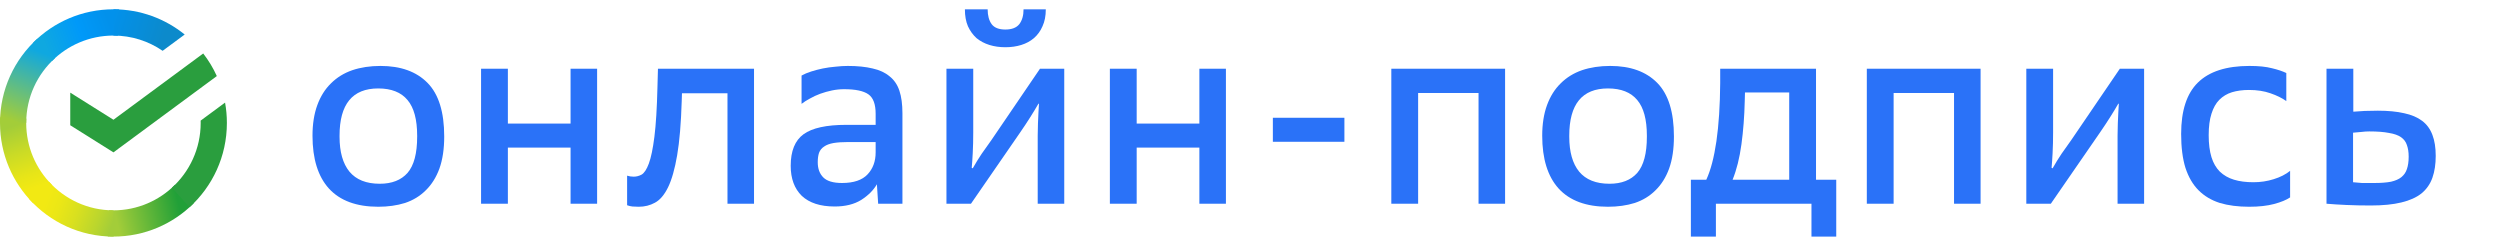
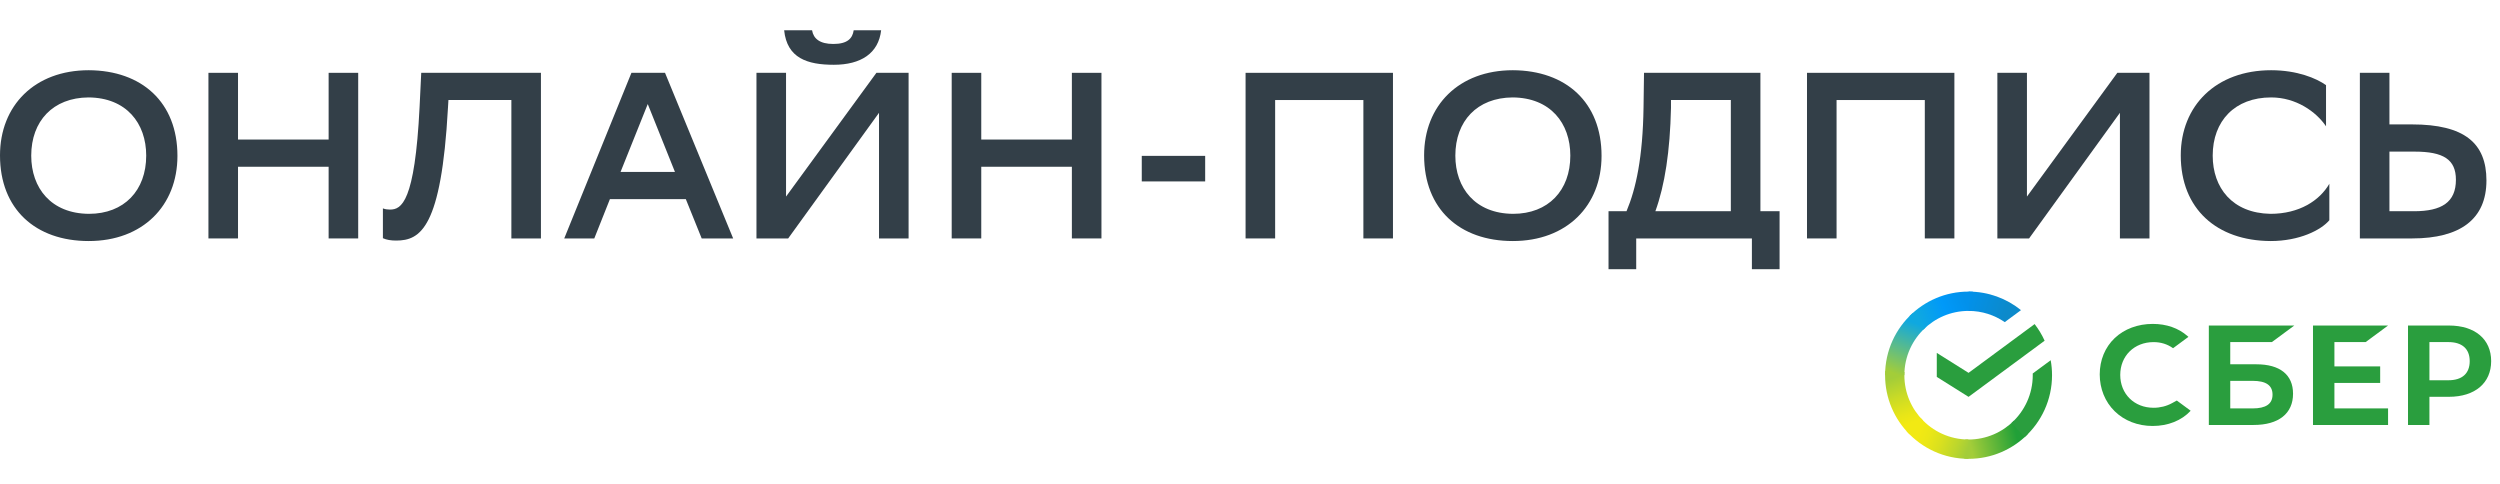
- <svg xmlns="http://www.w3.org/2000/svg" width="264" height="25" viewBox="0 0 264 25" fill="none">
-   <path d="M21.46 5.647C22.026 6.379 22.51 7.179 22.896 8.033L11.98 16.09L7.419 13.227V9.782L11.98 12.646L21.46 5.647Z" fill="#2A9E3E" />
-   <path d="M2.767 12.984C2.767 12.829 2.771 12.675 2.779 12.522L0.015 12.384C0.006 12.583 0 12.783 0 12.984C0 16.297 1.341 19.297 3.509 21.469L5.469 19.506C3.8 17.835 2.767 15.528 2.767 12.984Z" fill="url(#paint0_linear_3_484)" />
-   <path d="M11.979 3.756C12.133 3.756 12.286 3.761 12.439 3.768L12.577 0.998C12.379 0.989 12.179 0.983 11.979 0.983C8.67 0.983 5.675 2.326 3.507 4.498L5.467 6.461C7.135 4.79 9.439 3.756 11.979 3.756Z" fill="url(#paint1_linear_3_484)" />
-   <path d="M11.979 22.212C11.825 22.212 11.672 22.208 11.519 22.2L11.381 24.968C11.579 24.978 11.779 24.983 11.979 24.983C15.288 24.983 18.283 23.64 20.451 21.468L18.491 19.505C16.823 21.176 14.519 22.212 11.979 22.212Z" fill="url(#paint2_linear_3_484)" />
-   <path d="M17.174 5.366L19.504 3.646C17.447 1.982 14.83 0.983 11.98 0.983V3.756C13.906 3.756 15.694 4.35 17.174 5.366Z" fill="url(#paint3_linear_3_484)" />
-   <path d="M23.959 12.984C23.959 12.25 23.893 11.531 23.767 10.834L21.188 12.737C21.191 12.819 21.192 12.901 21.192 12.984C21.192 15.693 20.02 18.133 18.157 19.823L20.016 21.882C22.438 19.687 23.959 16.513 23.959 12.984Z" fill="#2A9E3E" />
-   <path d="M11.98 22.212C9.275 22.212 6.839 21.038 5.152 19.172L3.097 21.034C5.289 23.459 8.457 24.983 11.98 24.983V22.212Z" fill="url(#paint4_linear_3_484)" />
-   <path d="M5.802 6.144L3.943 4.085C1.521 6.281 0 9.454 0 12.983H2.768C2.767 10.274 3.939 7.834 5.802 6.144Z" fill="url(#paint5_linear_3_484)" />
-   <path d="M33 14.332C33 13.104 33.169 12.027 33.507 11.101C33.845 10.176 34.326 9.411 34.949 8.805C35.572 8.183 36.319 7.72 37.191 7.417C38.081 7.115 39.078 6.963 40.181 6.963C42.317 6.963 43.972 7.56 45.147 8.752C46.322 9.944 46.909 11.831 46.909 14.412C46.909 15.729 46.74 16.859 46.402 17.802C46.063 18.728 45.583 19.493 44.96 20.098C44.355 20.703 43.625 21.148 42.771 21.433C41.917 21.7 40.973 21.833 39.941 21.833C37.645 21.833 35.91 21.192 34.735 19.911C33.578 18.63 33 16.77 33 14.332ZM35.856 14.438C35.856 16.04 36.204 17.268 36.898 18.122C37.61 18.977 38.677 19.404 40.101 19.404C41.383 19.404 42.361 19.021 43.038 18.256C43.714 17.473 44.052 16.2 44.052 14.438V14.332C44.052 12.623 43.714 11.368 43.038 10.567C42.361 9.749 41.329 9.339 39.941 9.339C37.218 9.339 35.856 11.003 35.856 14.332V14.438Z" fill="#2A72F8" />
-   <path d="M50.801 7.257H53.631V13.05H60.252V7.257H63.055V21.513H60.252V15.586H53.631V21.513H50.801V7.257Z" fill="#2A72F8" />
-   <path d="M66.223 18.55C66.437 18.621 66.668 18.656 66.917 18.656C67.202 18.656 67.478 18.585 67.745 18.443C68.03 18.283 68.288 17.891 68.519 17.268C68.75 16.645 68.946 15.702 69.106 14.438C69.266 13.175 69.373 11.431 69.427 9.206L69.48 7.257H79.625V21.513H76.822V9.847H72.016L71.99 10.674C71.918 13.023 71.758 14.928 71.509 16.387C71.26 17.847 70.939 18.977 70.548 19.778C70.156 20.578 69.694 21.121 69.16 21.406C68.644 21.691 68.074 21.833 67.451 21.833C67.202 21.833 66.98 21.824 66.784 21.806C66.606 21.789 66.419 21.744 66.223 21.673V18.55Z" fill="#2A72F8" />
-   <path d="M92.601 19.457C92.245 20.08 91.693 20.632 90.946 21.112C90.198 21.575 89.264 21.806 88.143 21.806C86.63 21.806 85.473 21.433 84.672 20.685C83.889 19.92 83.498 18.861 83.498 17.508C83.498 15.942 83.951 14.83 84.859 14.171C85.767 13.513 87.271 13.184 89.371 13.184H92.468V12.009C92.468 10.995 92.21 10.309 91.693 9.953C91.177 9.597 90.323 9.419 89.13 9.419C88.703 9.419 88.276 9.464 87.849 9.553C87.422 9.642 87.013 9.758 86.621 9.9C86.23 10.042 85.865 10.211 85.526 10.407C85.188 10.585 84.895 10.772 84.645 10.968V7.978C84.93 7.818 85.268 7.675 85.66 7.551C86.052 7.426 86.461 7.319 86.888 7.23C87.333 7.141 87.778 7.079 88.223 7.043C88.686 6.99 89.122 6.963 89.531 6.963C90.545 6.963 91.418 7.052 92.147 7.23C92.877 7.391 93.473 7.666 93.936 8.058C94.416 8.432 94.763 8.939 94.977 9.58C95.191 10.22 95.297 11.012 95.297 11.956V21.513H92.734L92.601 19.457ZM86.354 17.135C86.354 17.811 86.55 18.345 86.941 18.736C87.333 19.128 87.991 19.324 88.917 19.324C90.145 19.324 91.044 19.021 91.613 18.416C92.183 17.811 92.468 17.037 92.468 16.093V14.999H89.584C88.961 14.999 88.436 15.035 88.009 15.106C87.6 15.177 87.271 15.302 87.022 15.479C86.772 15.64 86.594 15.862 86.487 16.147C86.399 16.414 86.354 16.743 86.354 17.135Z" fill="#2A72F8" />
-   <path d="M99.945 7.257H102.774V14.011C102.774 14.759 102.757 15.479 102.721 16.174C102.685 16.85 102.65 17.366 102.614 17.722L102.721 17.775C103.024 17.241 103.335 16.734 103.655 16.254C103.994 15.773 104.341 15.284 104.697 14.785L109.822 7.257H112.385V21.513H109.582V15.693C109.582 15.248 109.582 14.794 109.582 14.332C109.6 13.869 109.609 13.433 109.609 13.023C109.626 12.596 109.644 12.205 109.662 11.849C109.68 11.493 109.698 11.199 109.715 10.968L109.662 10.941C109.431 11.351 109.146 11.822 108.808 12.356C108.47 12.89 108.123 13.415 107.767 13.931L102.534 21.513H99.945V7.257ZM104.296 0.983C104.296 1.642 104.438 2.167 104.723 2.558C105.008 2.932 105.489 3.119 106.165 3.119C106.841 3.119 107.331 2.932 107.633 2.558C107.936 2.167 108.087 1.642 108.087 0.983H110.436C110.436 1.677 110.321 2.274 110.089 2.772C109.876 3.27 109.573 3.689 109.182 4.027C108.808 4.347 108.363 4.587 107.847 4.748C107.331 4.908 106.77 4.988 106.165 4.988C105.56 4.988 104.999 4.908 104.483 4.748C103.967 4.587 103.513 4.347 103.121 4.027C102.748 3.689 102.445 3.27 102.214 2.772C102 2.274 101.893 1.677 101.893 0.983H104.296Z" fill="#2A72F8" />
-   <path d="M117.203 7.257H120.033V13.05H126.654V7.257H129.457V21.513H126.654V15.586H120.033V21.513H117.203V7.257Z" fill="#2A72F8" />
-   <path d="M134.414 12.436H141.969V14.972H134.414V12.436Z" fill="#2A72F8" />
-   <path d="M146.924 7.257H158.937V21.513H156.134V9.82H149.754V21.513H146.924V7.257Z" fill="#2A72F8" />
-   <path d="M162.858 14.332C162.858 13.104 163.027 12.027 163.365 11.101C163.703 10.176 164.184 9.411 164.807 8.805C165.43 8.183 166.177 7.72 167.049 7.417C167.939 7.115 168.936 6.963 170.039 6.963C172.175 6.963 173.83 7.56 175.005 8.752C176.179 9.944 176.767 11.831 176.767 14.412C176.767 15.729 176.598 16.859 176.259 17.802C175.921 18.728 175.441 19.493 174.818 20.098C174.213 20.703 173.483 21.148 172.629 21.433C171.774 21.7 170.831 21.833 169.799 21.833C167.503 21.833 165.768 21.192 164.593 19.911C163.436 18.63 162.858 16.77 162.858 14.332ZM165.714 14.438C165.714 16.04 166.061 17.268 166.755 18.122C167.467 18.977 168.535 19.404 169.959 19.404C171.24 19.404 172.219 19.021 172.896 18.256C173.572 17.473 173.91 16.2 173.91 14.438V14.332C173.91 12.623 173.572 11.368 172.896 10.567C172.219 9.749 171.187 9.339 169.799 9.339C167.076 9.339 165.714 11.003 165.714 14.332V14.438Z" fill="#2A72F8" />
-   <path d="M178.557 18.977H180.185C180.648 17.98 181.004 16.627 181.253 14.919C181.502 13.193 181.635 11.146 181.653 8.779V7.257H191.771V18.977H193.907V24.983H191.291V21.513H181.199V24.983H178.557V18.977ZM188.941 9.766H184.27L184.243 10.728C184.207 12.294 184.092 13.798 183.896 15.239C183.7 16.681 183.389 17.927 182.961 18.977H188.941V9.766Z" fill="#2A72F8" />
-   <path d="M197.136 7.257H209.149V21.513H206.346V9.82H199.966V21.513H197.136V7.257Z" fill="#2A72F8" />
-   <path d="M213.978 7.257H216.807V14.011C216.807 14.759 216.79 15.479 216.754 16.174C216.718 16.85 216.683 17.366 216.647 17.722L216.754 17.775C217.056 17.241 217.368 16.734 217.688 16.254C218.026 15.773 218.374 15.284 218.729 14.785L223.855 7.257H226.418V21.513H223.615V15.693C223.615 15.248 223.615 14.794 223.615 14.332C223.633 13.869 223.642 13.433 223.642 13.023C223.659 12.596 223.677 12.205 223.695 11.849C223.713 11.493 223.731 11.199 223.748 10.968L223.695 10.941C223.464 11.351 223.179 11.822 222.841 12.356C222.503 12.89 222.155 13.415 221.8 13.931L216.567 21.513H213.978V7.257Z" fill="#2A72F8" />
-   <path d="M241.434 10.674C240.989 10.354 240.429 10.078 239.752 9.847C239.094 9.615 238.338 9.5 237.483 9.5C236.825 9.5 236.229 9.58 235.695 9.74C235.178 9.9 234.733 10.167 234.36 10.541C234.004 10.897 233.728 11.386 233.532 12.009C233.336 12.614 233.238 13.37 233.238 14.278C233.238 15.186 233.336 15.96 233.532 16.601C233.728 17.224 234.022 17.731 234.413 18.122C234.822 18.514 235.321 18.799 235.908 18.977C236.495 19.155 237.181 19.244 237.964 19.244C238.711 19.244 239.423 19.137 240.099 18.923C240.794 18.71 241.372 18.416 241.835 18.042V20.846C241.443 21.112 240.883 21.344 240.153 21.54C239.423 21.735 238.542 21.833 237.51 21.833C236.335 21.833 235.303 21.7 234.413 21.433C233.523 21.148 232.776 20.703 232.171 20.098C231.566 19.493 231.103 18.701 230.782 17.722C230.48 16.743 230.329 15.551 230.329 14.145C230.329 11.689 230.916 9.882 232.091 8.725C233.283 7.551 235.098 6.963 237.537 6.963C238.515 6.963 239.307 7.043 239.913 7.204C240.518 7.346 241.025 7.515 241.434 7.711V10.674Z" fill="#2A72F8" />
-   <path d="M245.679 7.257H248.509V11.795C248.919 11.76 249.319 11.733 249.711 11.715C250.12 11.697 250.583 11.689 251.099 11.689C252.184 11.689 253.11 11.778 253.875 11.956C254.64 12.116 255.272 12.383 255.771 12.757C256.269 13.13 256.634 13.629 256.865 14.252C257.097 14.857 257.212 15.595 257.212 16.467C257.212 17.339 257.097 18.105 256.865 18.763C256.634 19.422 256.251 19.973 255.717 20.418C255.183 20.846 254.471 21.166 253.582 21.379C252.709 21.593 251.633 21.7 250.351 21.7C249.444 21.7 248.589 21.682 247.788 21.646C246.988 21.611 246.285 21.566 245.679 21.513V7.257ZM248.483 19.244C248.803 19.279 249.114 19.306 249.417 19.324C249.737 19.324 250.182 19.324 250.752 19.324C251.446 19.324 252.024 19.279 252.487 19.19C252.95 19.084 253.315 18.923 253.582 18.71C253.866 18.478 254.062 18.194 254.169 17.855C254.293 17.5 254.356 17.064 254.356 16.547C254.356 16.067 254.293 15.658 254.169 15.319C254.062 14.981 253.857 14.705 253.555 14.492C253.252 14.278 252.825 14.127 252.273 14.038C251.739 13.931 251.045 13.878 250.191 13.878C249.924 13.878 249.657 13.896 249.39 13.931C249.123 13.949 248.821 13.976 248.483 14.011V19.244Z" fill="#2A72F8" />
+ <svg xmlns="http://www.w3.org/2000/svg" width="248" height="48" viewBox="0 0 248 48" fill="none">
+   <path d="M0 15.415C0 20.743 3.52 23.911 8.801 23.911C14.152 23.911 17.602 20.414 17.602 15.462C17.602 10.158 14.081 6.99 8.801 6.966C3.45 6.966 0 10.463 0 15.415ZM3.098 15.439C3.098 12.012 5.257 9.689 8.777 9.665C12.533 9.689 14.504 12.223 14.504 15.439C14.504 18.889 12.321 21.212 8.824 21.212C5.069 21.189 3.098 18.654 3.098 15.439Z" fill="#333F48" />
+   <path d="M32.6 23.653H35.533V7.224H32.6V13.843H23.611V7.224H20.677V23.653H23.611V16.542H32.6V23.653Z" fill="#333F48" />
+   <path d="M50.728 23.653H53.661V7.224H41.786L41.622 10.627C41.153 20.085 39.815 20.79 38.688 20.79C38.477 20.79 38.219 20.766 37.984 20.672V23.629C38.336 23.794 38.782 23.864 39.298 23.864C41.692 23.864 43.781 22.644 44.438 10.698L44.485 9.923H50.728V23.653Z" fill="#333F48" />
+   <path d="M65.97 7.224H62.638L55.972 23.653H58.953L60.502 19.757H68.035L69.608 23.653H72.729L65.97 7.224ZM61.558 17.058L64.257 10.322L66.956 17.058H61.558Z" fill="#333F48" />
+   <path d="M77.975 7.224H75.041V23.653H78.186L87.198 11.191V23.653H90.132V7.224H86.94L77.975 19.499V7.224ZM84.687 3C84.57 3.821 84.053 4.361 82.669 4.361C81.331 4.361 80.697 3.845 80.556 3H77.787C78.069 5.769 80.087 6.426 82.716 6.426C85.391 6.426 87.151 5.3 87.409 3H84.687Z" fill="#333F48" />
+   <path d="M106.33 23.653H109.264V7.224H106.33V13.843H97.341V7.224H94.408V23.653H97.341V16.542H106.33V23.653Z" fill="#333F48" />
+   <path d="M113.263 17.997H119.553V15.462H113.263V17.997Z" fill="#333F48" />
+   <path d="M135.248 23.653H138.182V7.224H123.561V23.653H126.494V9.923H135.248V23.653Z" fill="#333F48" />
+   <path d="M141.272 15.415C141.272 20.743 144.793 23.911 150.073 23.911C155.424 23.911 158.874 20.414 158.874 15.462C158.874 10.158 155.354 6.99 150.073 6.966C144.722 6.966 141.272 10.463 141.272 15.415ZM144.37 15.439C144.37 12.012 146.529 9.689 150.05 9.665C153.805 9.689 155.776 12.223 155.776 15.439C155.776 18.889 153.594 21.212 150.097 21.212C146.342 21.189 144.37 18.654 144.37 15.439Z" fill="#333F48" />
+   <path d="M159.566 20.954V26.704H162.312V23.653H173.788V26.704H176.534V20.954H174.633V7.224H163.086L163.039 10.627C162.969 15.626 162.288 18.724 161.35 20.954H159.566ZM165.762 10.698V9.923H171.699V20.954H164.213C165.152 18.372 165.668 14.993 165.762 10.698Z" fill="#333F48" />
+   <path d="M190.941 23.653H193.875V7.224H179.254V23.653H182.187V9.923H190.941V23.653Z" fill="#333F48" />
+   <path d="M201.073 7.224H198.139V23.653H201.284L210.296 11.191V23.653H213.229V7.224H210.038L201.073 19.499V7.224Z" fill="#333F48" />
+   <path d="M231.071 18.231C230.108 19.898 228.09 21.212 225.227 21.212C221.448 21.142 219.5 18.63 219.5 15.439C219.5 11.989 221.706 9.665 225.297 9.665C227.761 9.665 229.756 11.073 230.742 12.528V8.445C229.78 7.764 227.879 6.966 225.297 6.966C219.852 6.966 216.332 10.463 216.332 15.415C216.332 20.719 219.899 23.887 225.25 23.911C228.09 23.911 230.249 22.831 231.071 21.846V18.231Z" fill="#333F48" />
+   <path d="M237.032 7.224H234.099V23.653H239.285C244.073 23.653 246.655 21.728 246.655 17.903C246.655 14.195 244.472 12.341 239.262 12.341H237.032V7.224ZM239.52 15.04C242.383 15.04 243.627 15.814 243.627 17.832C243.627 20.062 242.219 20.954 239.473 20.954H237.032V15.04H239.52Z" fill="#333F48" />
+   <path d="M234.671 33.935L236.896 32.292H229.449V42.157H236.896V40.515H231.574V37.99H236.113V36.347H231.574V33.935H234.671Z" fill="#2A9E3E" />
+   <path d="M223.828 36.138H221.241V33.935H225.37L227.595 32.292H219.116V42.157H223.554C226.042 42.157 227.47 41.028 227.47 39.058C227.47 37.175 226.176 36.138 223.828 36.138ZM223.458 40.515H221.241V37.78H223.458C224.807 37.78 225.435 38.237 225.435 39.147C225.435 40.077 224.77 40.515 223.458 40.515Z" fill="#2A9E3E" />
+   <path d="M242.929 32.292H238.874V42.157H240.999V39.363H242.929C245.516 39.363 247.123 38 247.123 35.823C247.123 33.645 245.516 32.292 242.929 32.292ZM242.883 37.721H240.999V33.935H242.883C244.245 33.935 244.995 34.607 244.995 35.828C244.995 37.048 244.245 37.721 242.883 37.721Z" fill="#2A9E3E" />
+   <path d="M215.469 39.99C214.924 40.291 214.29 40.451 213.635 40.451C211.719 40.451 210.328 39.081 210.328 37.194C210.328 35.306 211.719 33.937 213.635 33.937C214.359 33.937 215.009 34.141 215.568 34.543L217.092 33.417L216.991 33.329C216.101 32.546 214.912 32.132 213.552 32.132C212.078 32.132 210.739 32.63 209.783 33.535C208.822 34.444 208.293 35.725 208.293 37.139C208.293 38.561 208.82 39.86 209.778 40.797C210.739 41.738 212.074 42.256 213.539 42.256C215.071 42.256 216.409 41.721 217.315 40.747C216.616 40.231 215.94 39.733 215.94 39.733L215.469 39.99Z" fill="#2A9E3E" />
+   <path d="M201.835 32.149C202.226 32.656 202.56 33.208 202.827 33.798L195.281 39.368L192.129 37.389V35.008L195.281 36.987L201.835 32.149Z" fill="#2A9E3E" />
+   <path d="M188.913 37.221C188.913 37.114 188.915 37.008 188.921 36.902L187.01 36.807C187.004 36.944 187 37.082 187 37.221C187 39.512 187.927 41.586 189.426 43.086L190.78 41.73C189.627 40.575 188.913 38.98 188.913 37.221Z" fill="url(#paint0_linear_613_535)" />
+   <path d="M195.281 30.842C195.387 30.842 195.493 30.846 195.599 30.851L195.694 28.936C195.557 28.93 195.419 28.926 195.281 28.926C192.994 28.926 190.923 29.854 189.425 31.355L190.78 32.712C191.933 31.557 193.525 30.842 195.281 30.842Z" fill="url(#paint1_linear_613_535)" />
+   <path d="M195.281 43.6C195.174 43.6 195.068 43.597 194.963 43.592L194.867 45.506C195.004 45.512 195.142 45.516 195.281 45.516C197.568 45.516 199.638 44.588 201.137 43.087L199.782 41.73C198.629 42.885 197.037 43.6 195.281 43.6Z" fill="url(#paint2_linear_613_535)" />
+   <path d="M198.871 31.955L200.482 30.766C199.061 29.616 197.251 28.926 195.281 28.926V30.842C196.612 30.842 197.849 31.253 198.871 31.955Z" fill="url(#paint3_linear_613_535)" />
+   <path d="M203.562 37.221C203.562 36.714 203.516 36.217 203.429 35.735L201.646 37.051C201.648 37.107 201.649 37.164 201.649 37.221C201.649 39.094 200.839 40.781 199.551 41.949L200.836 43.371C202.51 41.854 203.562 39.661 203.562 37.221Z" fill="#2A9E3E" />
+   <path d="M195.281 43.6C193.412 43.6 191.727 42.788 190.561 41.498L189.141 42.786C190.656 44.462 192.846 45.516 195.281 45.516V43.6Z" fill="url(#paint4_linear_613_535)" />
+   <path d="M191.011 32.493L189.725 31.07C188.052 32.588 187 34.782 187 37.221H188.913C188.913 35.348 189.723 33.661 191.011 32.493Z" fill="url(#paint5_linear_613_535)" />
  <defs>
-     <linearGradient id="paint0_linear_3_484" x1="4.068" y1="21.122" x2="1.036" y2="12.37" gradientUnits="userSpaceOnUse">
+     <linearGradient id="paint0_linear_613_535" x1="189.812" y1="42.847" x2="187.716" y2="36.797" gradientUnits="userSpaceOnUse">
      <stop offset="0.144" stop-color="#F2E913" />
      <stop offset="0.304" stop-color="#E7E518" />
      <stop offset="0.582" stop-color="#CADB26" />
      <stop offset="0.891" stop-color="#A3CD39" />
    </linearGradient>
-     <linearGradient id="paint1_linear_3_484" x1="4.298" y1="4.989" x2="12.09" y2="2.025" gradientUnits="userSpaceOnUse">
+     <linearGradient id="paint1_linear_613_535" x1="189.971" y1="31.695" x2="195.357" y2="29.645" gradientUnits="userSpaceOnUse">
      <stop offset="0.059" stop-color="#0FA8E0" />
      <stop offset="0.538" stop-color="#0099F9" />
      <stop offset="0.923" stop-color="#0291EB" />
    </linearGradient>
-     <linearGradient id="paint2_linear_3_484" x1="11.198" y1="23.311" x2="20.007" y2="21.323" gradientUnits="userSpaceOnUse">
+     <linearGradient id="paint2_linear_613_535" x1="194.741" y1="44.36" x2="200.83" y2="42.986" gradientUnits="userSpaceOnUse">
      <stop offset="0.123" stop-color="#A3CD39" />
      <stop offset="0.285" stop-color="#86C339" />
      <stop offset="0.869" stop-color="#21A038" />
    </linearGradient>
-     <linearGradient id="paint3_linear_3_484" x1="11.401" y1="1.913" x2="18.934" y2="4.233" gradientUnits="userSpaceOnUse">
+     <linearGradient id="paint3_linear_613_535" x1="194.881" y1="29.568" x2="200.088" y2="31.172" gradientUnits="userSpaceOnUse">
      <stop offset="0.057" stop-color="#0291EB" />
      <stop offset="0.79" stop-color="#0C8ACB" />
    </linearGradient>
-     <linearGradient id="paint4_linear_3_484" x1="3.791" y1="20.697" x2="11.991" y2="23.756" gradientUnits="userSpaceOnUse">
+     <linearGradient id="paint4_linear_613_535" x1="189.62" y1="42.553" x2="195.289" y2="44.667" gradientUnits="userSpaceOnUse">
      <stop offset="0.132" stop-color="#F2E913" />
      <stop offset="0.298" stop-color="#EBE716" />
      <stop offset="0.531" stop-color="#D9E01F" />
      <stop offset="0.802" stop-color="#BBD62D" />
      <stop offset="0.983" stop-color="#A3CD39" />
    </linearGradient>
-     <linearGradient id="paint5_linear_3_484" x1="1.03" y1="13.32" x2="4.33" y2="4.75" gradientUnits="userSpaceOnUse">
+     <linearGradient id="paint5_linear_613_535" x1="187.712" y1="37.453" x2="189.993" y2="31.53" gradientUnits="userSpaceOnUse">
      <stop offset="0.07" stop-color="#A3CD39" />
      <stop offset="0.26" stop-color="#81C55F" />
      <stop offset="0.922" stop-color="#0FA8E0" />
    </linearGradient>
  </defs>
</svg>
